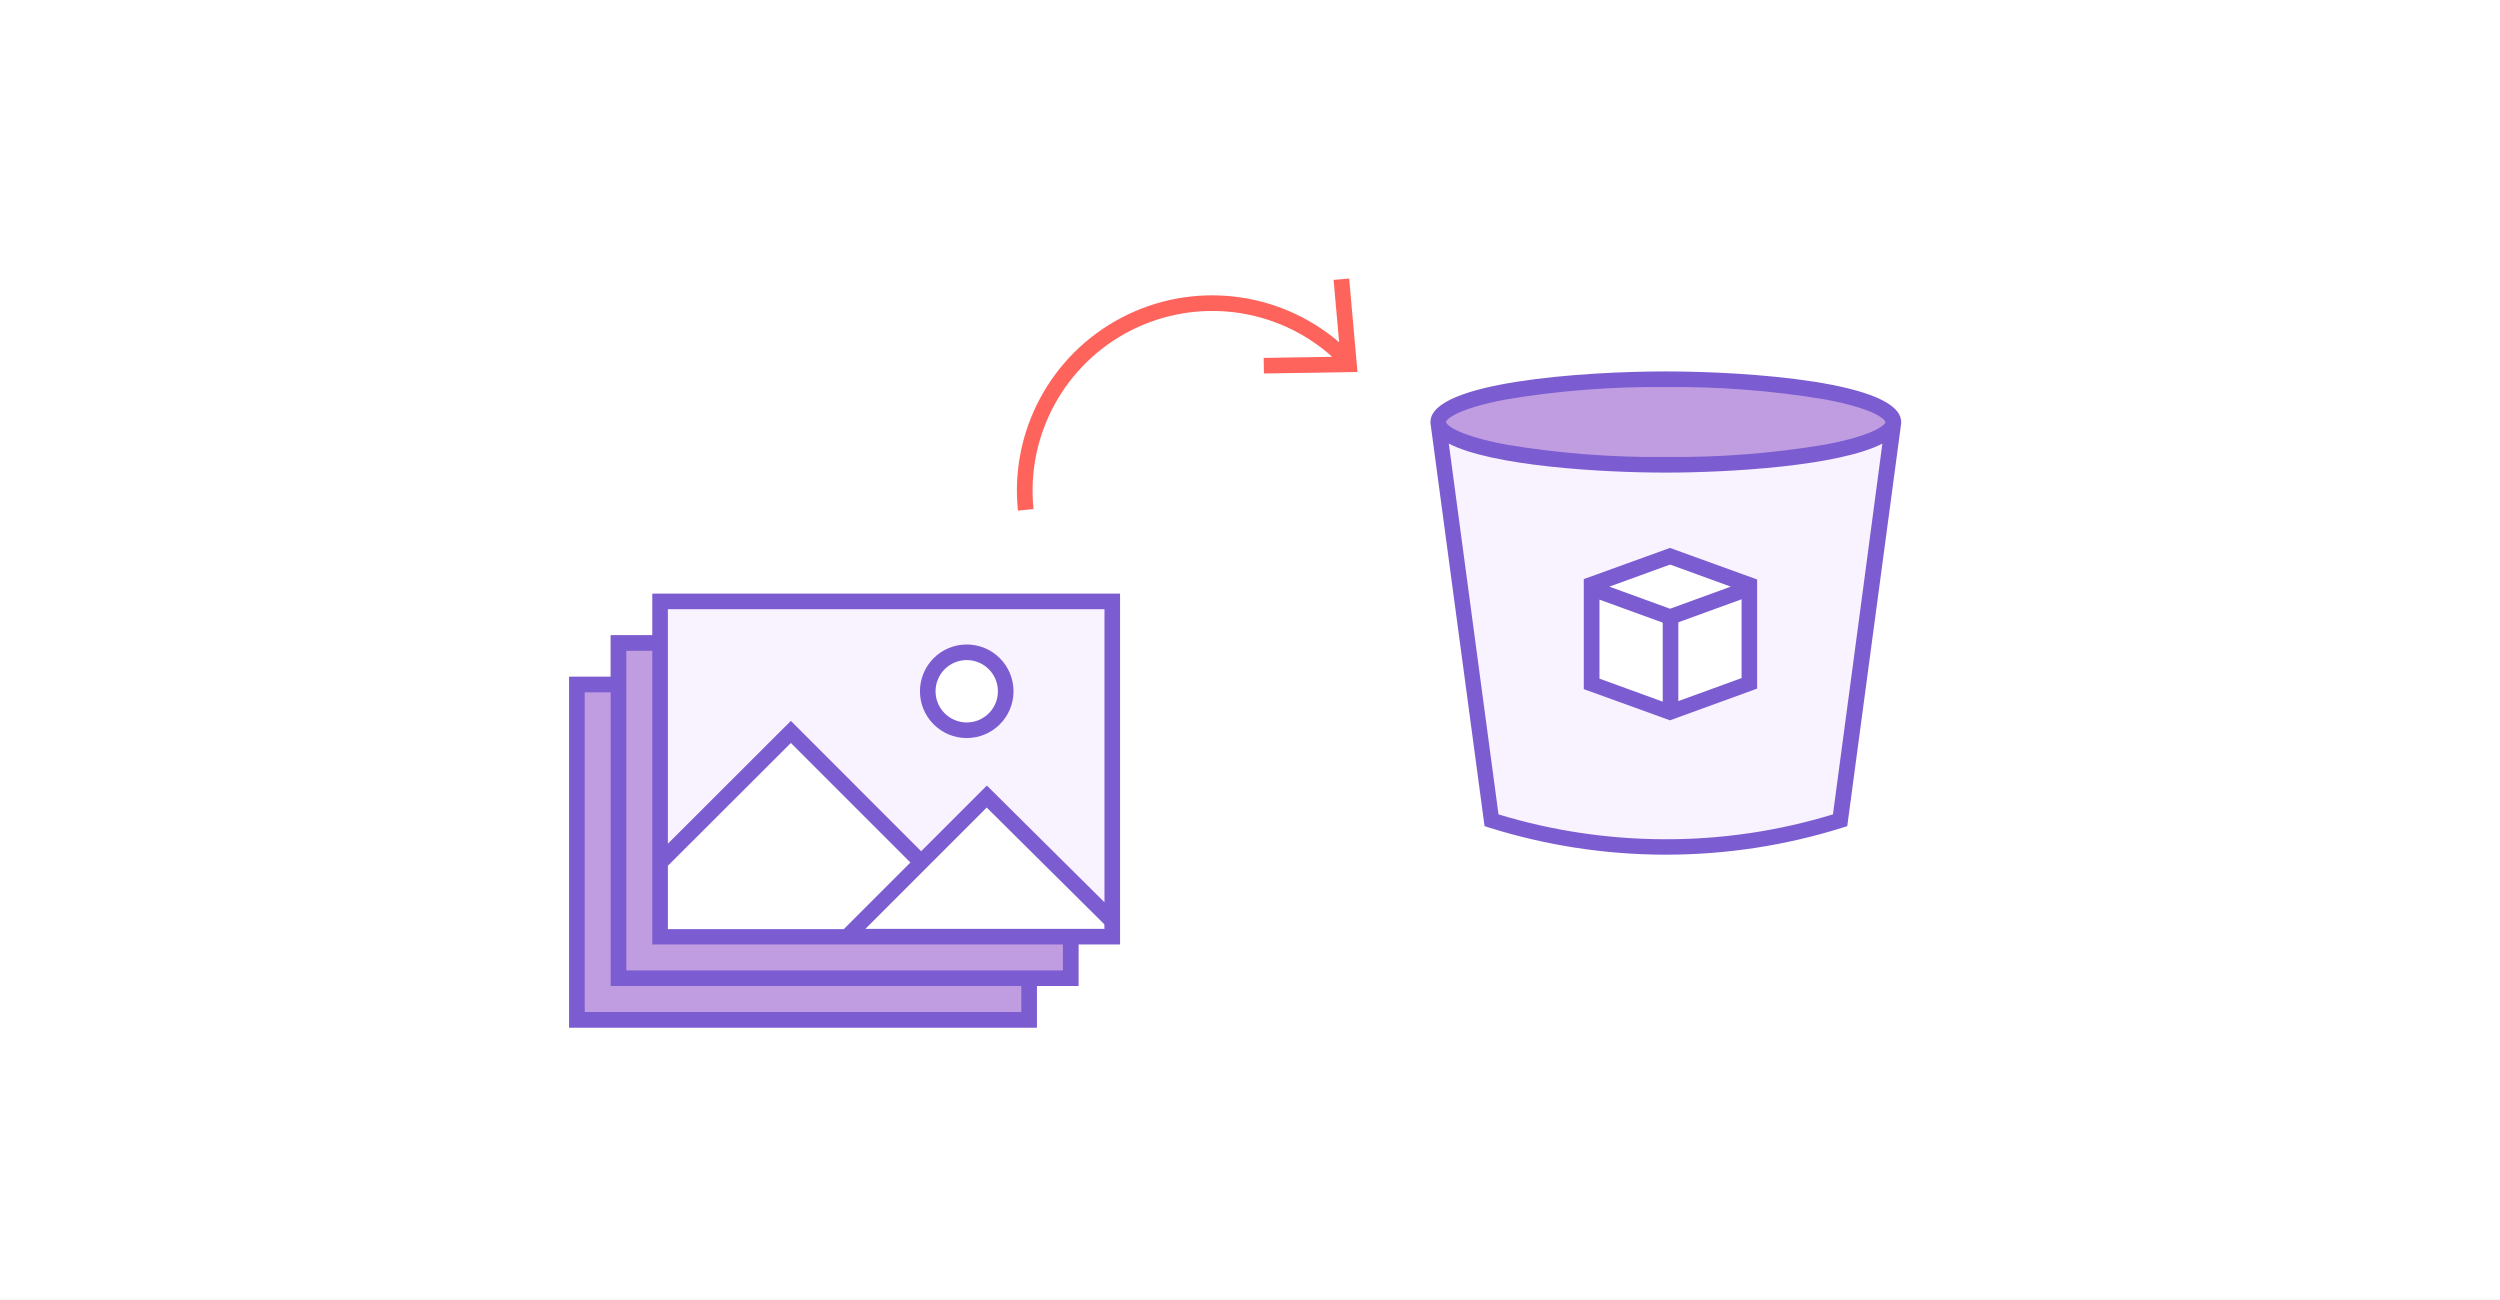
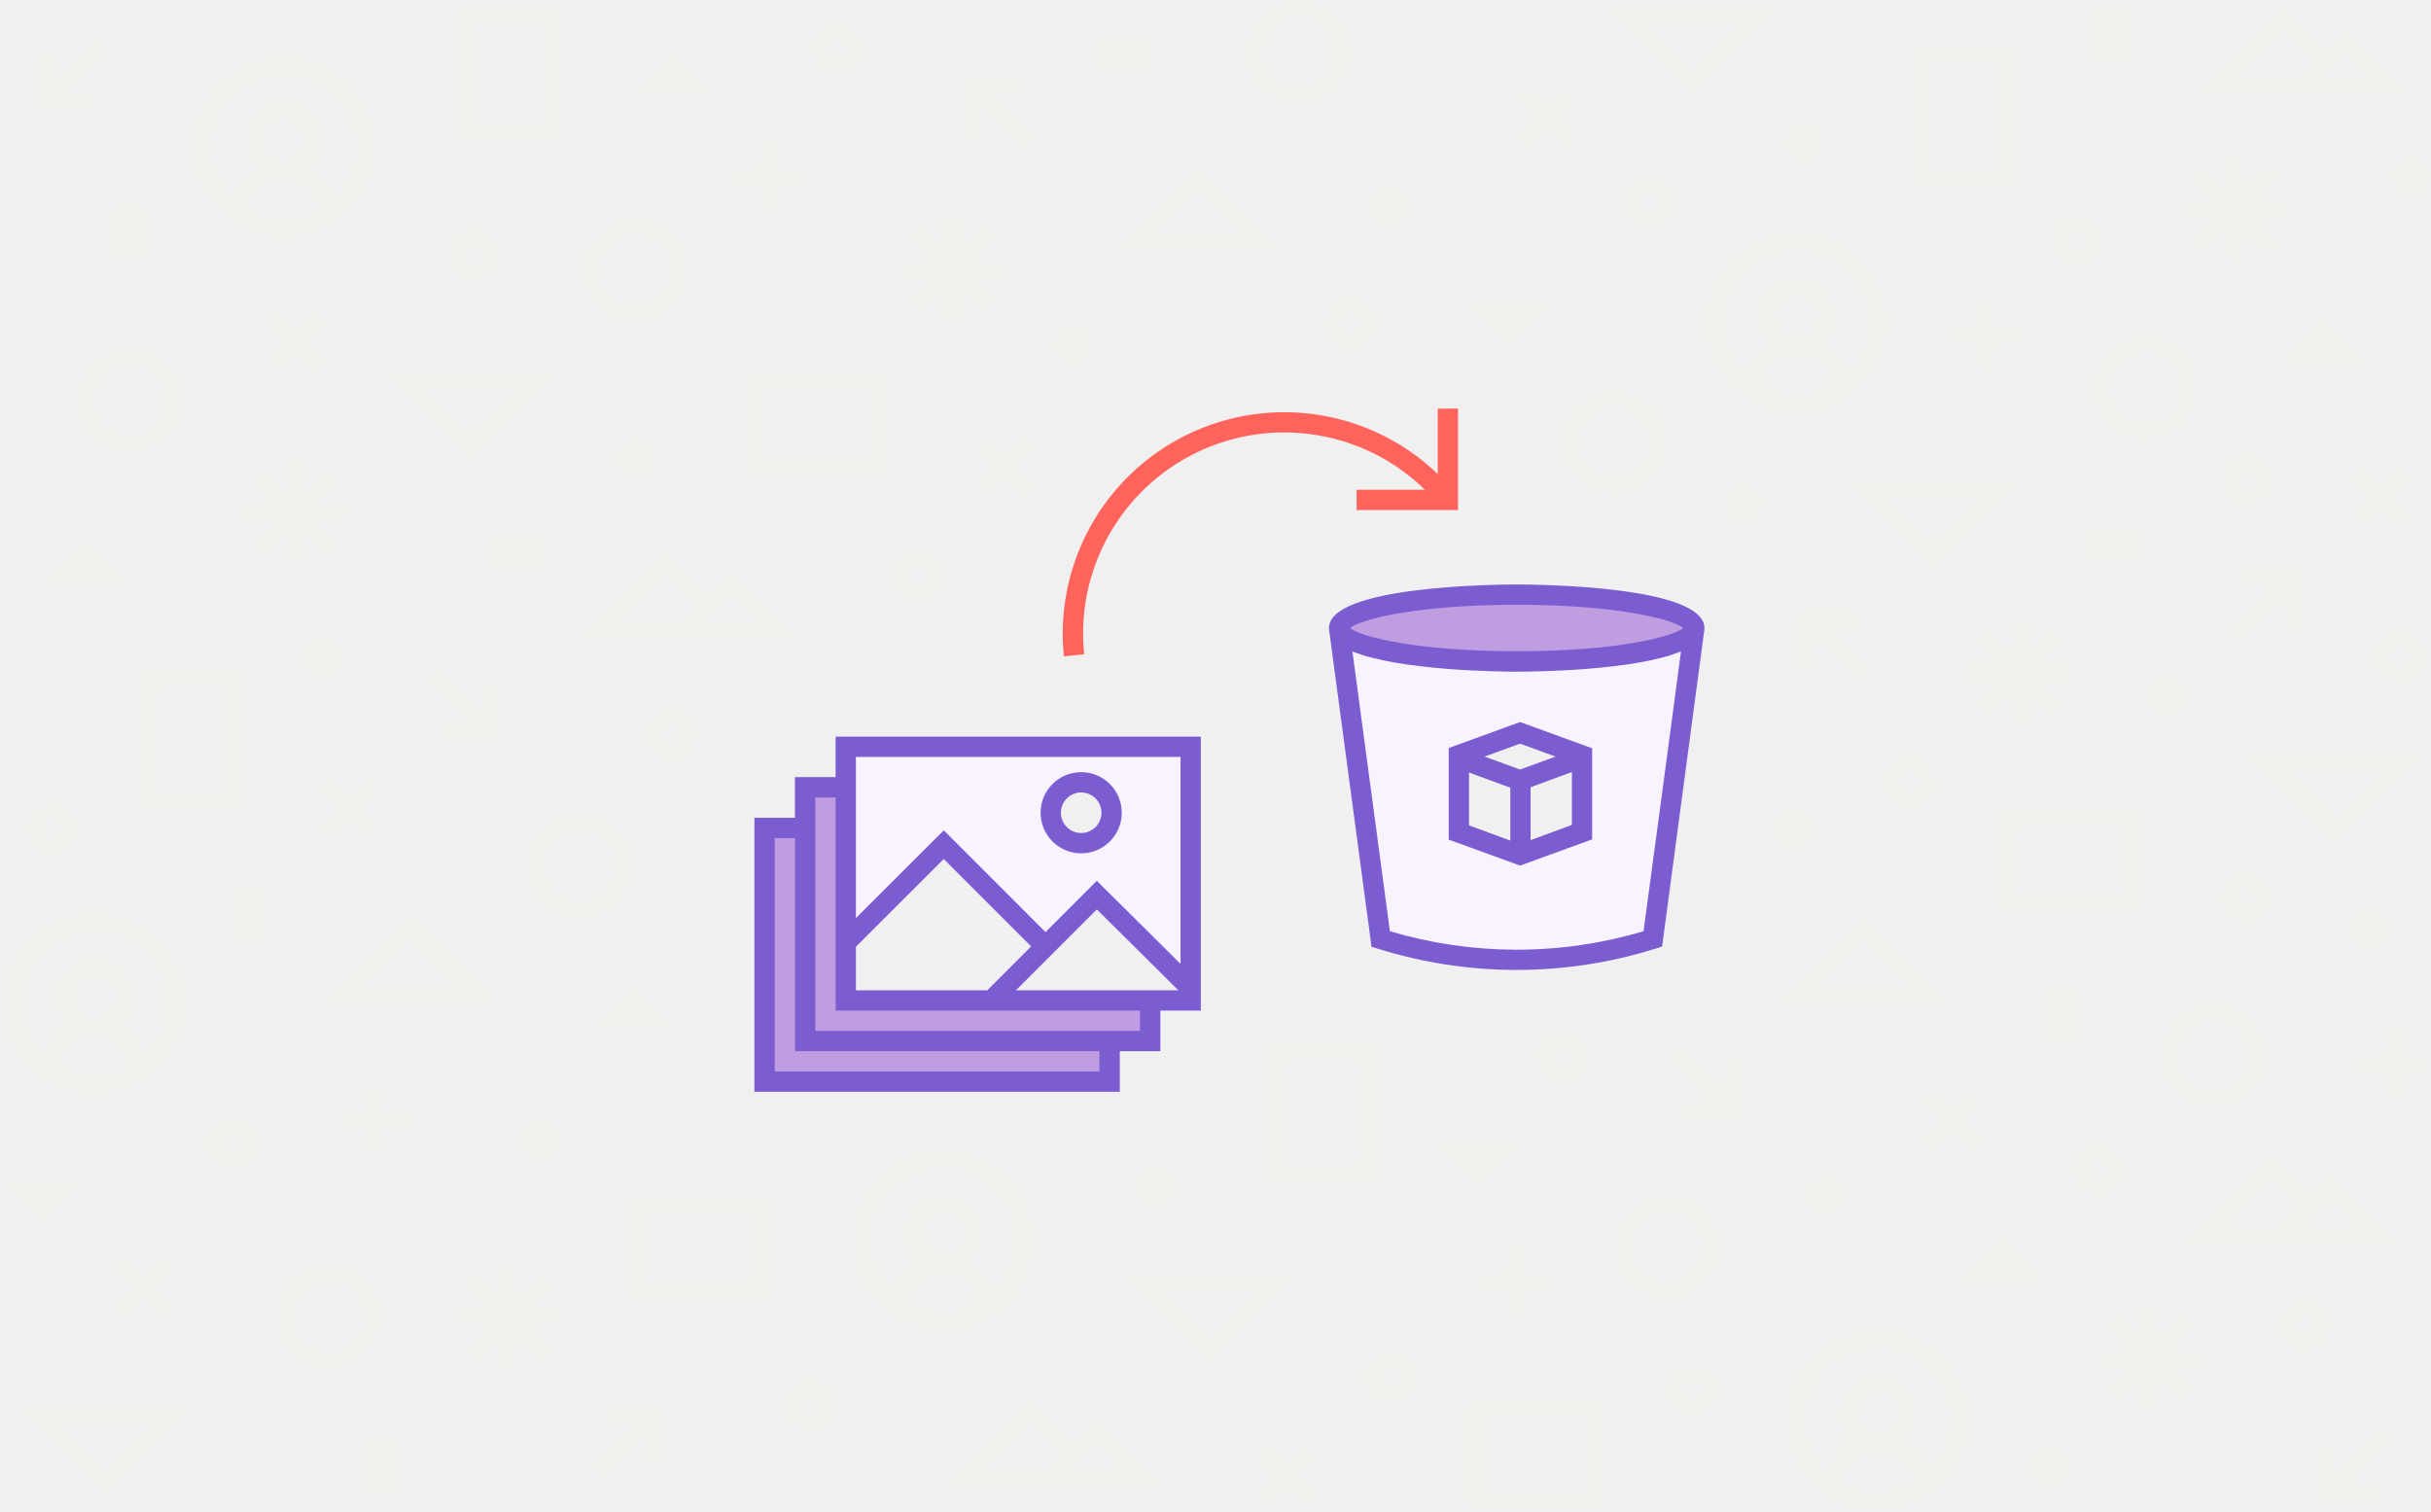
- <svg xmlns="http://www.w3.org/2000/svg" viewBox="0 0 481 250">
-   <g id="29bf17db-00ac-45a6-a52b-94b93cae4865" data-name="Layer 2">
-     <g id="de12f0f3-e7c7-45e3-ae0e-089a28acd391" data-name="Content">
-       <rect width="481" height="250" fill="#fff" />
-       <path d="M259.58,53.59l-3,.26,1.07,12a37.57,37.57,0,0,0-61.8,32.4l3-.31a34.58,34.58,0,0,1,57.47-29.29l-13.19.21.05,3,18-.29Z" fill="#ff645c" />
-       <path d="M276.72,81.19,287,157.83a112.12,112.12,0,0,0,67,0c3.41-25.52,10.26-76.64,10.26-76.64Zm59.85,50.32-15.27,5.56-15.08-5.49V112.51L321.3,107l15.27,5.56Z" fill="#f9f2ff" />
-       <path d="M321.3,105.42l-16.58,6v21.17l16.58,6,16.77-6.1v-21ZM333,112.87l-11.68,4.25-11.68-4.25,11.68-4.25Zm-25.26,2.5,12.17,4.43V135l-12.17-4.43Zm15.17,19.52V119.73l12.17-4.43v15.16Z" fill="#7c5cd1" />
-       <ellipse cx="320.5" cy="81.19" rx="43.78" ry="8.23" fill="#bf9de0" />
-       <path d="M365.78,81.19c0-7.7-29.62-9.73-45.28-9.73s-45.28,2-45.28,9.73c0,.07,0,.13,0,.2h0L285.5,158l.13.95.91.29a113.58,113.58,0,0,0,33.55,5.2h.41a113.56,113.56,0,0,0,34-5.2l.91-.29.13-.95c3.41-25.52,10.26-76.64,10.26-76.64h0C365.76,81.32,365.78,81.26,365.78,81.19Zm-76-4.34a174.73,174.73,0,0,1,30.68-2.38,174.73,174.73,0,0,1,30.68,2.38c9.43,1.77,11.51,3.79,11.59,4.31l0,.15c-.26.62-2.57,2.54-11.57,4.23a174.82,174.82,0,0,1-30.68,2.38,174.82,174.82,0,0,1-30.68-2.38c-9-1.69-11.31-3.62-11.57-4.23l0-.15C278.31,80.64,280.39,78.62,289.82,76.84Zm62.85,79.84a109.42,109.42,0,0,1-32.56,4.78,110.54,110.54,0,0,1-31.76-4.78l-9.56-71.34c8.34,4.31,29.36,5.58,41.71,5.58s33.37-1.27,41.71-5.58C360.51,98,355.5,135.47,352.66,156.68Z" fill="#7c5cd1" />
-       <polygon points="207.5 180.35 199.5 180.35 127 180.35 127 130.21 127 122.21 117.5 122.21 117.5 130.21 109.5 130.21 109.5 197.71 199.5 197.71 199.5 189.71 207.5 189.71 207.5 180.35" fill="#bf9de0" />
-       <path d="M126.5,115v51.36l25.63-25.5,25.5,24.75,12-12,24.88,24V115ZM186,140.46a7.5,7.5,0,1,1,7.5-7.5A7.5,7.5,0,0,1,186,140.46Z" fill="#f9f2ff" />
-       <path d="M186,142a9,9,0,1,0-9-9A9,9,0,0,0,186,142Zm0-15a6,6,0,1,1-6,6A6,6,0,0,1,186,127Z" fill="#7c5cd1" />
-       <path d="M215.5,114.21h-90v8h-8v8h-8v67.5h90v-8h8v-8h8Zm-87,52.36,23.66-23.62,23,23-12.81,12.81H128.5Zm68,28.14h-84v-61.5h5v56.5h79Zm8-8h-84v-61.5h5v56.5h79Zm8-8h-46l23.34-23.34,22.63,22.46Zm0-5.11-22.63-22.46-12.64,12.64L152.16,138.7,128.5,162.33V117.21h84Z" fill="#7c5cd1" />
-     </g>
-   </g>
+ <svg xmlns="http://www.w3.org/2000/svg" width="479.24" height="297.93" viewBox="0 0 479.24 297.93">
+   <polygon points="228.73 198.11 220.73 198.11 165.98 198.11 165.98 161.23 165.98 153.23 156.73 153.23 156.73 161.23 148.73 161.23 148.73 215.23 220.73 215.23 220.73 207.23 228.73 207.23 228.73 198.11" fill="#bf9de0" />
+   <path d="M264,123.81l8.21,61.31a89.69,89.69,0,0,0,53.63,0c2.73-20.42,8.21-61.32,8.21-61.32Zm47.88,40.26-12.21,4.45-12.06-4.39V148.87l12.06-4.39,12.21,4.45Z" fill="#f9f2ff" />
+   <polygon points="289.12 59.31 297.76 67.95 306.4 59.31 289.12 59.31" fill="#f2f0ed" />
+   <polygon points="282.2 225.13 290.85 233.77 299.49 225.13 282.2 225.13" fill="#f2f0ed" />
+   <polygon points="0 232.46 8.64 241.11 17.29 232.46 0 232.46" fill="#f2f0ed" />
+   <polygon points="403.32 252.55 394.68 243.91 386.04 252.55 403.32 252.55" fill="#f2f0ed" />
+   <polygon points="133.26 203.27 124.62 194.63 115.97 203.27 133.26 203.27" fill="#f2f0ed" />
+   <polygon points="25.64 115.64 16.99 107 8.35 115.64 25.64 115.64" fill="#f2f0ed" />
+   <polygon points="466.91 71.64 458.26 62.99 449.62 71.64 466.91 71.64" fill="#f2f0ed" />
+   <polygon points="141.04 19.02 132.4 10.37 123.76 19.02 141.04 19.02" fill="#f2f0ed" />
+   <circle cx="343.63" cy="99.53" r="4" fill="#f2f0ed" />
+   <circle cx="426.97" cy="137.52" r="4" fill="#f2f0ed" />
+   <circle cx="475.24" cy="34.71" r="4" fill="#f2f0ed" />
+   <circle cx="355.72" cy="27.74" r="4" fill="#f2f0ed" />
+   <circle cx="353.59" cy="163.41" r="4" fill="#f2f0ed" />
+   <circle cx="467.01" cy="183.03" r="4" fill="#f2f0ed" />
+   <circle cx="359.72" cy="235.84" r="4" fill="#f2f0ed" />
+   <circle cx="227.38" cy="233.77" r="4" fill="#f2f0ed" />
+   <circle cx="106.7" cy="224.72" r="4" fill="#f2f0ed" />
+   <circle cx="404.24" cy="289.07" r="4" fill="#f2f0ed" />
+   <circle cx="211.5" cy="67.83" r="4" fill="#f2f0ed" />
+   <circle cx="274.05" cy="40.58" r="4" fill="#f2f0ed" />
+   <circle cx="125.25" cy="90.41" r="4" fill="#f2f0ed" />
+   <circle cx="63.54" cy="129.4" r="4" fill="#f2f0ed" />
+   <path d="M367.72,185.53l8.84,8.84H358.88l8.84-8.84m0-4.95-17.29,17.29H385l-17.29-17.29Z" fill="#f2f0ed" />
+   <path d="M236.73,37.7l8.84,8.84H227.89l8.84-8.84m0-4.95L219.44,50H254L236.73,32.75Z" fill="#f2f0ed" />
+   <path d="M80.83,185.33l8.84,8.84H72l8.84-8.84m0-4.95L63.54,197.67H98.12L80.83,180.38Z" fill="#f2f0ed" />
+   <path d="M381,106.78l-8.84-8.84h17.67L381,106.78m0,4.95,17.29-17.29H363.72L381,111.73Z" fill="#f2f0ed" />
+   <path d="M92.81,85.32,84,76.49h17.67l-8.84,8.84m0,4.95L110.09,73H75.52L92.81,90.27Z" fill="#f2f0ed" />
+   <path d="M238.58,263.41l-8.84-8.84h17.67l-8.84,8.84m0,4.95,17.29-17.29H221.29l17.29,17.29Z" fill="#f2f0ed" />
+   <path d="M20.94,289.76l-8.84-8.84H29.78l-8.84,8.84m0,4.95,17.29-17.29H3.66l17.29,17.29Z" fill="#f2f0ed" />
+   <path d="M460.26,161l-8.84-8.84h17.67L460.26,161m0,4.95,17.29-17.29H443l17.29,17.29Z" fill="#f2f0ed" />
+   <path d="M333.59,14.07l-8.84-8.84h17.67l-8.84,8.84m0,4.95L350.88,1.73H316.3L333.59,19Z" fill="#f2f0ed" />
+   <path d="M180.74,111.58a1.69,1.69,0,1,1-1.69,1.69,1.69,1.69,0,0,1,1.69-1.69m0-3.5a5.19,5.19,0,1,0,5.19,5.19,5.19,5.19,0,0,0-5.19-5.19Z" fill="#f2f0ed" />
+   <path d="M132.4,143.33a1.69,1.69,0,1,1-1.69,1.69,1.69,1.69,0,0,1,1.69-1.69m0-3.5a5.19,5.19,0,1,0,5.19,5.19,5.19,5.19,0,0,0-5.19-5.19Z" fill="#f2f0ed" />
+   <path d="M10.37,161.72a1.69,1.69,0,1,1-1.69,1.69,1.69,1.69,0,0,1,1.69-1.69m0-3.5a5.19,5.19,0,1,0,5.19,5.19,5.19,5.19,0,0,0-5.19-5.19Z" fill="#f2f0ed" />
+   <path d="M325.09,38.21a1.69,1.69,0,1,1-1.69,1.69,1.69,1.69,0,0,1,1.69-1.69m0-3.5a5.19,5.19,0,1,0,5.19,5.19,5.19,5.19,0,0,0-5.19-5.19Z" fill="#f2f0ed" />
+   <path d="M266.31,61.94a1.69,1.69,0,1,1-1.69,1.69,1.69,1.69,0,0,1,1.69-1.69m0-3.5a5.19,5.19,0,1,0,5.19,5.19,5.19,5.19,0,0,0-5.19-5.19Z" fill="#f2f0ed" />
+   <path d="M165,7.82a1.69,1.69,0,1,1-1.69,1.69A1.69,1.69,0,0,1,165,7.82m0-3.5a5.19,5.19,0,1,0,5.19,5.19A5.19,5.19,0,0,0,165,4.32Z" fill="#f2f0ed" />
+   <path d="M93.47,48.35A1.69,1.69,0,1,1,91.78,50a1.69,1.69,0,0,1,1.69-1.69m0-3.5A5.19,5.19,0,1,0,98.65,50a5.19,5.19,0,0,0-5.19-5.19Z" fill="#f2f0ed" />
+   <path d="M409.18,45.54a1.69,1.69,0,1,1-1.69,1.69,1.69,1.69,0,0,1,1.69-1.69m0-3.5a5.19,5.19,0,1,0,5.19,5.19A5.19,5.19,0,0,0,409.18,42Z" fill="#f2f0ed" />
+   <path d="M376.31,152.55a1.69,1.69,0,1,1-1.69,1.69,1.69,1.69,0,0,1,1.69-1.69m0-3.5a5.19,5.19,0,1,0,5.19,5.19,5.19,5.19,0,0,0-5.19-5.19Z" fill="#f2f0ed" />
+   <path d="M442.74,175.17a1.69,1.69,0,1,1-1.69,1.69,1.69,1.69,0,0,1,1.69-1.69m0-3.5a5.19,5.19,0,1,0,5.19,5.19,5.19,5.19,0,0,0-5.19-5.19Z" fill="#f2f0ed" />
+   <path d="M473.14,127.71a1.69,1.69,0,1,1-1.69,1.69,1.69,1.69,0,0,1,1.69-1.69m0-3.5a5.19,5.19,0,1,0,5.19,5.19,5.19,5.19,0,0,0-5.19-5.19Z" fill="#f2f0ed" />
+   <path d="M443,92.76a1.69,1.69,0,1,1-1.69,1.69A1.69,1.69,0,0,1,443,92.76m0-3.5a5.19,5.19,0,1,0,5.19,5.19A5.19,5.19,0,0,0,443,89.26Z" fill="#f2f0ed" />
+   <path d="M413.6,229a1.69,1.69,0,1,1-1.69,1.69A1.69,1.69,0,0,1,413.6,229m0-3.5a5.19,5.19,0,1,0,5.19,5.19,5.19,5.19,0,0,0-5.19-5.19Z" fill="#f2f0ed" />
+   <path d="M307.81,206.54a1.69,1.69,0,1,1-1.69,1.69,1.69,1.69,0,0,1,1.69-1.69m0-3.5a5.19,5.19,0,1,0,5.19,5.19,5.19,5.19,0,0,0-5.19-5.19Z" fill="#f2f0ed" />
+   <path d="M333.59,272.58a1.69,1.69,0,1,1-1.69,1.69,1.69,1.69,0,0,1,1.69-1.69m0-3.5a5.19,5.19,0,1,0,5.19,5.19,5.19,5.19,0,0,0-5.19-5.19Z" fill="#f2f0ed" />
+   <path d="M274,269.87a1.69,1.69,0,1,1-1.69,1.69,1.69,1.69,0,0,1,1.69-1.69m0-3.5a5.19,5.19,0,1,0,5.19,5.19,5.19,5.19,0,0,0-5.19-5.19Z" fill="#f2f0ed" />
+   <path d="M159.78,275.4a1.69,1.69,0,1,1-1.69,1.69,1.69,1.69,0,0,1,1.69-1.69m0-3.5a5.19,5.19,0,1,0,5.19,5.19,5.19,5.19,0,0,0-5.19-5.19Z" fill="#f2f0ed" />
+   <path d="M45.54,223.78a1.69,1.69,0,1,1-1.69,1.69,1.69,1.69,0,0,1,1.69-1.69m0-3.5a5.19,5.19,0,1,0,5.19,5.19,5.19,5.19,0,0,0-5.19-5.19Z" fill="#f2f0ed" />
+   <path d="M454.36,259.5a1.69,1.69,0,1,1-1.69,1.69,1.69,1.69,0,0,1,1.69-1.69m0-3.5a5.19,5.19,0,1,0,5.19,5.19,5.19,5.19,0,0,0-5.19-5.19Z" fill="#f2f0ed" />
+   <path d="M318.19,80.4a6.87,6.87,0,1,1-6.87,6.87,6.88,6.88,0,0,1,6.87-6.87m0-3.5a10.37,10.37,0,1,0,10.37,10.37A10.37,10.37,0,0,0,318.19,76.9Z" fill="#f2f0ed" />
+   <path d="M328.56,238.87a6.87,6.87,0,1,1-6.87,6.87,6.88,6.88,0,0,1,6.87-6.87m0-3.5a10.37,10.37,0,1,0,10.37,10.37,10.37,10.37,0,0,0-10.37-10.37Z" fill="#f2f0ed" />
+   <path d="M423,69.6a6.87,6.87,0,1,1-6.87,6.87A6.88,6.88,0,0,1,423,69.6m0-3.5a10.37,10.37,0,1,0,10.37,10.37A10.37,10.37,0,0,0,423,66.1Z" fill="#f2f0ed" />
+   <path d="M255.94,3.5a6.87,6.87,0,1,1-6.87,6.87,6.88,6.88,0,0,1,6.87-6.87m0-3.5a10.37,10.37,0,1,0,10.37,10.37A10.37,10.37,0,0,0,255.94,0Z" fill="#f2f0ed" />
+   <path d="M125.25,46.39a6.87,6.87,0,1,1-6.87,6.87,6.88,6.88,0,0,1,6.87-6.87m0-3.5a10.37,10.37,0,1,0,10.37,10.37,10.37,10.37,0,0,0-10.37-10.37Z" fill="#f2f0ed" />
+   <path d="M25.64,72a6.87,6.87,0,1,1-6.87,6.87A6.88,6.88,0,0,1,25.64,72m0-3.5A10.37,10.37,0,1,0,36,78.91,10.37,10.37,0,0,0,25.64,68.54Z" fill="#f2f0ed" />
+   <path d="M114.24,163.77a6.87,6.87,0,1,1-6.87,6.87,6.88,6.88,0,0,1,6.87-6.87m0-3.5a10.37,10.37,0,1,0,10.37,10.37,10.37,10.37,0,0,0-10.37-10.37Z" fill="#f2f0ed" />
+   <path d="M64.7,252.59a6.87,6.87,0,1,1-6.87,6.87,6.88,6.88,0,0,1,6.87-6.87m0-3.5a10.37,10.37,0,1,0,10.37,10.37A10.37,10.37,0,0,0,64.7,249.09Z" fill="#f2f0ed" />
+   <path d="M436.3,201.31a6.87,6.87,0,1,1-6.87,6.87,6.88,6.88,0,0,1,6.87-6.87m0-3.5a10.37,10.37,0,1,0,10.37,10.37,10.37,10.37,0,0,0-10.37-10.37Z" fill="#f2f0ed" />
+   <path d="M380.29,33.67V13H394V33.67H380.29m-3.5,3.5h20.74V9.51H376.79V37.17Z" fill="#f2f0ed" />
+   <path d="M93.18,25V4.36h13.74V25H93.18m-3.5,3.5h20.74V.86H89.68V28.52Z" fill="#f2f0ed" />
+   <path d="M30.86,156.43V135.77H44.61v20.66H30.86m-3.5,3.5H48.11V132.27H27.36v27.66Z" fill="#f2f0ed" />
+   <path d="M253.84,229.83V209.17h13.74v20.66H253.84m-3.5,3.5h20.74V205.67H250.34v27.66Z" fill="#f2f0ed" />
+   <path d="M150.51,76.39h20.66V90.13H150.51V76.39m-3.5-3.5V93.63h27.66V72.89Z" fill="#f2f0ed" />
+   <path d="M398.08,162.74h20.66v13.74H398.08V162.74m-3.5-3.5V180h27.66V159.24Z" fill="#f2f0ed" />
+   <path d="M292.36,280H313v13.74H292.36V280m-3.5-3.5v20.74h27.66V276.54Z" fill="#f2f0ed" />
+   <path d="M127.26,238.87h20.66v13.74H127.26V238.87m-3.5-3.5v20.74h27.66V235.37Z" fill="#f2f0ed" />
+   <rect x="402.72" y="195.08" width="6.91" height="10.37" fill="#f2f0ed" />
+   <rect x="72.06" y="283.88" width="6.91" height="10.37" fill="#f2f0ed" />
+   <rect x="412.87" y="1.71" width="6.91" height="10.37" fill="#f2f0ed" />
+   <rect x="21.63" y="40.44" width="6.91" height="10.37" fill="#f2f0ed" />
+   <rect x="411.23" y="103.73" width="10.37" height="6.91" fill="#f2f0ed" />
+   <rect x="45.54" y="175.34" width="6.91" height="10.37" fill="#f2f0ed" />
+   <rect x="96.87" y="105.19" width="10.37" height="6.91" fill="#f2f0ed" />
+   <rect x="216.1" y="6.91" width="10.37" height="6.91" fill="#f2f0ed" />
+   <polygon points="198.4 51.51 192.12 51.51 196.56 47.07 194.09 44.6 189.65 49.03 189.65 42.76 186.15 42.76 186.15 49.03 181.71 44.6 179.24 47.07 183.67 51.51 177.4 51.51 177.4 55.01 183.67 55.01 179.24 59.45 181.71 61.92 186.15 57.48 186.15 63.76 189.65 63.76 189.65 57.48 194.09 61.92 196.56 59.45 192.12 55.01 198.4 55.01 198.4 51.51" fill="#f2f0ed" />
+   <polygon points="68.44 99.07 62.17 99.07 66.6 94.63 64.13 92.16 59.69 96.6 59.69 90.32 56.19 90.32 56.19 96.6 51.76 92.16 49.28 94.63 53.72 99.07 47.44 99.07 47.44 102.57 53.72 102.57 49.28 107.01 51.76 109.48 56.19 105.05 56.19 111.32 59.69 111.32 59.69 105.05 64.13 109.48 66.6 107.01 62.17 102.57 68.44 102.57 68.44 99.07" fill="#f2f0ed" />
+   <polygon points="408.79 130.96 402.52 130.96 406.95 126.52 404.48 124.05 400.04 128.48 400.04 122.21 396.54 122.21 396.54 128.48 392.11 124.05 389.63 126.52 394.07 130.96 387.79 130.96 387.79 134.46 394.07 134.46 389.63 138.9 392.11 141.37 396.54 136.93 396.54 143.21 400.04 143.21 400.04 136.93 404.48 141.37 406.95 138.9 402.52 134.46 408.79 134.46 408.79 130.96" fill="#f2f0ed" />
+   <polygon points="451.29 39.64 445.01 39.64 449.45 35.2 446.98 32.73 442.54 37.17 442.54 30.89 439.04 30.89 439.04 37.17 434.6 32.73 432.13 35.2 436.56 39.64 430.29 39.64 430.29 43.14 436.56 43.14 432.13 47.58 434.6 50.05 439.04 45.62 439.04 51.89 442.54 51.89 442.54 45.62 446.98 50.05 449.45 47.58 445.01 43.14 451.29 43.14 451.29 39.64" fill="#f2f0ed" />
+   <polygon points="434.43 266.25 428.15 266.25 432.59 261.81 430.11 259.33 425.68 263.77 425.68 257.5 422.18 257.5 422.18 263.77 417.74 259.33 415.26 261.81 419.7 266.25 413.43 266.25 413.43 269.75 419.7 269.75 415.26 274.18 417.74 276.66 422.18 272.22 422.18 278.5 425.68 278.5 425.68 272.22 430.11 276.66 432.59 274.18 428.15 269.75 434.43 269.75 434.43 266.25" fill="#f2f0ed" />
+   <polygon points="110.56 257.97 104.28 257.97 108.72 253.53 106.24 251.06 101.81 255.5 101.81 249.22 98.31 249.22 98.31 255.5 93.87 251.06 91.39 253.53 95.83 257.97 89.56 257.97 89.56 261.47 95.83 261.47 91.39 265.91 93.87 268.38 98.31 263.94 98.31 270.22 101.81 270.22 101.81 263.94 106.24 268.38 108.72 265.91 104.28 261.47 110.56 261.47 110.56 257.97" fill="#f2f0ed" />
+   <rect x="384.81" y="64.35" width="13.83" height="3.5" fill="#f2f0ed" />
+   <rect x="389.97" y="59.18" width="3.5" height="13.83" fill="#f2f0ed" />
+   <rect x="144.48" y="32.96" width="13.83" height="3.5" fill="#f2f0ed" />
+   <rect x="149.65" y="27.79" width="3.5" height="13.83" fill="#f2f0ed" />
+   <rect x="464.86" y="207.98" width="13.83" height="3.5" fill="#f2f0ed" />
+   <rect x="470.02" y="202.82" width="3.5" height="13.83" fill="#f2f0ed" />
+   <rect x="291.74" y="250.8" width="13.83" height="3.5" fill="#f2f0ed" />
+   <rect x="296.9" y="245.64" width="3.5" height="13.83" fill="#f2f0ed" />
+   <rect x="67" y="218.97" width="13.83" height="3.5" fill="#f2f0ed" />
+   <rect x="72.16" y="213.81" width="3.5" height="13.83" fill="#f2f0ed" />
+   <polygon points="204.53 88.3 202.05 85.82 198.4 89.47 194.75 85.82 192.27 88.3 195.92 91.95 192.27 95.6 194.75 98.08 198.4 94.42 202.05 98.08 204.53 95.6 200.87 91.95 204.53 88.3" fill="#f2f0ed" />
+   <polygon points="64.71 63.66 62.24 61.19 58.58 64.84 54.93 61.19 52.46 63.66 56.11 67.31 52.46 70.97 54.93 73.44 58.58 69.79 62.24 73.44 64.71 70.97 61.06 67.31 64.71 63.66" fill="#f2f0ed" />
+   <polygon points="34.67 250.03 32.19 247.56 28.54 251.21 24.89 247.56 22.41 250.03 26.07 253.69 22.41 257.34 24.89 259.81 28.54 256.16 32.19 259.81 34.67 257.34 31.02 253.69 34.67 250.03" fill="#f2f0ed" />
+   <polygon points="74.82 155.59 72.35 153.12 68.7 156.77 65.04 153.12 62.57 155.59 66.22 159.25 62.57 162.9 65.04 165.37 68.7 161.72 72.35 165.37 74.82 162.9 71.17 159.25 74.82 155.59" fill="#f2f0ed" />
+   <polygon points="390.94 217.63 388.46 215.16 384.81 218.81 381.16 215.16 378.68 217.63 382.33 221.28 378.68 224.93 381.16 227.41 384.81 223.76 388.46 227.41 390.94 224.93 387.28 221.28 390.94 217.63" fill="#f2f0ed" />
+   <polygon points="259.36 287.11 256.88 284.64 253.23 288.29 249.58 284.64 247.1 287.11 250.76 290.76 247.1 294.42 249.58 296.89 253.23 293.24 256.88 296.89 259.36 294.42 255.71 290.76 259.36 287.11" fill="#f2f0ed" />
+   <polygon points="475.65 94.27 473.17 91.8 469.52 95.45 465.87 91.8 463.39 94.27 467.05 97.92 463.39 101.58 465.87 104.05 469.52 100.4 473.17 104.05 475.65 101.58 472 97.92 475.65 94.27" fill="#f2f0ed" />
+   <polygon points="310.91 19.69 308.43 17.21 304.78 20.86 301.13 17.21 298.65 19.69 302.31 23.34 298.65 26.99 301.13 29.46 304.78 25.81 308.43 29.46 310.91 26.99 307.25 23.34 310.91 19.69" fill="#f2f0ed" />
+   <path d="M144,112.61l-4.14,4.14-8.21-8.21-17.37,17.36h43Zm-21.27,9.79,8.92-8.92,5.74,5.73-3.18,3.18ZM144,117.56l4.85,4.85h-9.7Z" fill="#f2f0ed" />
+   <path d="M459.77,231.63l-4.14,4.14-8.21-8.21L430,244.92h43Zm-21.27,9.79,8.92-8.92,5.74,5.73L450,241.42Zm21.27-4.85,4.85,4.85h-9.7Z" fill="#f2f0ed" />
+   <path d="M215.71,279.67l-4.14,4.14-8.21-8.21L186,293h43Zm-21.27,9.79,8.92-8.92,5.74,5.73-3.18,3.18Zm21.27-4.85,4.85,4.85h-9.7Z" fill="#f2f0ed" />
+   <path d="M462.57,5.49l-4.14,4.14-8.21-8.21L432.84,18.78h43Zm-21.27,9.79,8.92-8.92L456,12.1l-3.18,3.18Zm21.27-4.85,4.85,4.85h-9.7Z" fill="#f2f0ed" />
+   <polygon points="442.01 112.34 442.01 115.84 447.78 115.84 439.46 124.17 441.93 126.64 450.26 118.31 450.26 124.09 453.76 124.09 453.76 112.34 442.01 112.34" fill="#f2f0ed" />
+   <polygon points="119.11 277.35 119.11 280.85 124.89 280.85 116.56 289.17 119.04 291.65 127.36 283.32 127.36 289.1 130.87 289.1 130.87 277.35 119.11 277.35" fill="#f2f0ed" />
+   <polygon points="343.2 208.97 339.7 208.97 339.7 214.75 331.37 206.42 328.9 208.9 337.22 217.22 331.45 217.22 331.45 220.72 343.2 220.72 343.2 208.97" fill="#f2f0ed" />
+   <polygon points="98.62 134.27 95.12 134.27 95.12 140.05 86.79 131.72 84.32 134.2 92.64 142.52 86.87 142.52 86.87 146.02 98.62 146.02 98.62 134.27" fill="#f2f0ed" />
+   <polygon points="354.63 131.94 358.13 131.94 358.13 126.16 366.46 134.49 368.94 132.01 360.61 123.69 366.38 123.69 366.38 120.19 354.63 120.19 354.63 131.94" fill="#f2f0ed" />
+   <polygon points="189.74 27.16 193.24 27.16 193.24 21.39 201.56 29.71 204.04 27.24 195.71 18.91 201.49 18.91 201.49 15.41 189.74 15.41 189.74 27.16" fill="#f2f0ed" />
+   <polygon points="469.2 296.22 469.2 292.72 463.42 292.72 471.75 284.39 469.27 281.92 460.95 290.24 460.95 284.47 457.45 284.47 457.45 296.22 469.2 296.22" fill="#f2f0ed" />
+   <polygon points="18.64 21.84 18.64 18.34 12.87 18.34 21.2 10.02 18.72 7.54 10.39 15.87 10.39 10.09 6.89 10.09 6.89 21.84 18.64 21.84" fill="#f2f0ed" />
+   <path d="M354.19,45.63a18,18,0,1,0,18,18A18,18,0,0,0,354.19,45.63ZM347.57,76a6.67,6.67,0,0,1,13.25,0,14,14,0,0,1-13.25,0Zm2.84-13.68a3.78,3.78,0,1,1,3.78,3.78A3.79,3.79,0,0,1,350.41,62.28Zm13.88,11a10.71,10.71,0,0,0-4.49-5.63,7.78,7.78,0,1,0-11.21,0,10.71,10.71,0,0,0-4.49,5.63,14,14,0,1,1,20.19,0Z" fill="#f2f0ed" />
+   <path d="M55.91,11a18,18,0,1,0,18,18A18,18,0,0,0,55.91,11ZM49.29,41.29a6.67,6.67,0,0,1,13.25,0,14,14,0,0,1-13.25,0Zm2.84-13.68a3.78,3.78,0,1,1,3.78,3.78A3.79,3.79,0,0,1,52.13,27.61ZM66,38.63A10.71,10.71,0,0,0,61.52,33a7.78,7.78,0,1,0-11.21,0,10.71,10.71,0,0,0-4.49,5.63,14,14,0,1,1,20.19,0Z" fill="#f2f0ed" />
+   <path d="M370.19,261.93a18,18,0,1,0,18,18A18,18,0,0,0,370.19,261.93Zm-6.62,30.33a6.67,6.67,0,0,1,13.25,0,14,14,0,0,1-13.25,0Zm2.84-13.68a3.78,3.78,0,1,1,3.78,3.78A3.79,3.79,0,0,1,366.41,278.58Zm13.88,11A10.71,10.71,0,0,0,375.8,284a7.78,7.78,0,1,0-11.21,0,10.71,10.71,0,0,0-4.49,5.63,14,14,0,1,1,20.19,0Z" fill="#f2f0ed" />
+   <path d="M185.92,226.52a18,18,0,1,0,18,18A18,18,0,0,0,185.92,226.52Zm-6.62,30.33a6.67,6.67,0,0,1,13.25,0,14,14,0,0,1-13.25,0Zm2.84-13.68a3.78,3.78,0,1,1,3.78,3.78A3.79,3.79,0,0,1,182.14,243.17Zm13.88,11a10.71,10.71,0,0,0-4.49-5.63,7.78,7.78,0,1,0-11.21,0,10.71,10.71,0,0,0-4.49,5.63,14,14,0,1,1,20.19,0Z" fill="#f2f0ed" />
+   <path d="M18.63,179.81a18,18,0,1,0,18,18A18,18,0,0,0,18.63,179.81ZM12,210.14a6.67,6.67,0,0,1,13.25,0,14,14,0,0,1-13.25,0Zm2.84-13.68a3.78,3.78,0,1,1,3.78,3.78A3.79,3.79,0,0,1,14.84,196.46Zm13.88,11a10.71,10.71,0,0,0-4.49-5.63,7.78,7.78,0,1,0-11.21,0,10.71,10.71,0,0,0-4.49,5.63,14,14,0,1,1,20.19,0Z" fill="#f2f0ed" />
+   <path d="M166.73,147v39.69l19.8-19.7,19.7,19.12,9.27-9.27,19.22,18.55V147Zm46,19.7a5.8,5.8,0,1,1,5.8-5.8A5.8,5.8,0,0,1,212.72,166.75Z" fill="#f9f2ff" />
+   <ellipse cx="299.02" cy="123.81" rx="35.03" ry="6.58" fill="#bf9de0" />
+   <path d="M336,123.81c0-8.34-33.24-8.58-37-8.58s-37,.24-37,8.58c0,.09,0,.17,0,.26h0l8.38,62.58,1.22.38a91.64,91.64,0,0,0,27.08,4.19H299A91.61,91.61,0,0,0,326.44,187l1.22-.38.17-1.26C330.55,165,336,124.08,336,124.08h0C336,124,336,123.9,336,123.81Zm-37-4.58c19.81,0,30.81,2.88,32.83,4.58-2,1.7-13,4.58-32.83,4.58s-30.81-2.88-32.83-4.58C268.21,122.11,279.21,119.23,299,119.23Zm25,64.36a87.59,87.59,0,0,1-25,3.64h-.32A87.62,87.62,0,0,1,274,183.59l-7.39-55.17c9.27,3.83,29.48,4,32.39,4s23.12-.15,32.39-4C329.92,139.57,326.21,167.26,324,183.59Z" fill="#7c5cd1" />
+   <path d="M299.66,142.35l-14.06,5.12v18.06l14.06,5.12,14.21-5.17V147.52Zm7,6.81-7,2.55-7-2.55,7-2.55ZM289.6,152.3l8.14,3v10.42l-8.14-3Zm12.14,13.33V155.2l8.14-3v10.42Z" fill="#7c5cd1" />
+   <path d="M213.14,168.23a8,8,0,1,0-8-8A8,8,0,0,0,213.14,168.23Zm0-12a4,4,0,1,1-4,4A4,4,0,0,1,213.14,156.23Z" fill="#7c5cd1" />
+   <path d="M236.73,145.23h-72v8h-8v8h-8v54h72v-8h8v-8h8Zm-68,41.42,17.32-17.3,17.23,17.23-8.65,8.65h-25.9Zm48,24.58h-64v-46h4v42h60Zm8-8h-64v-46h4v42h60Zm-24.44-8,15.94-15.94,16.06,15.94Zm32.44-5.2-16.51-16.38-10.11,10.11L186.06,163.7,168.73,181V149.23h64Z" fill="#7c5cd1" />
+   <path d="M283.44,80.56v12.9a43.67,43.67,0,0,0-73.71,35.94l4-.41a39.66,39.66,0,0,1,67.17-32.44H267.44v4h20v-20Z" fill="#ff645c" />
</svg>
